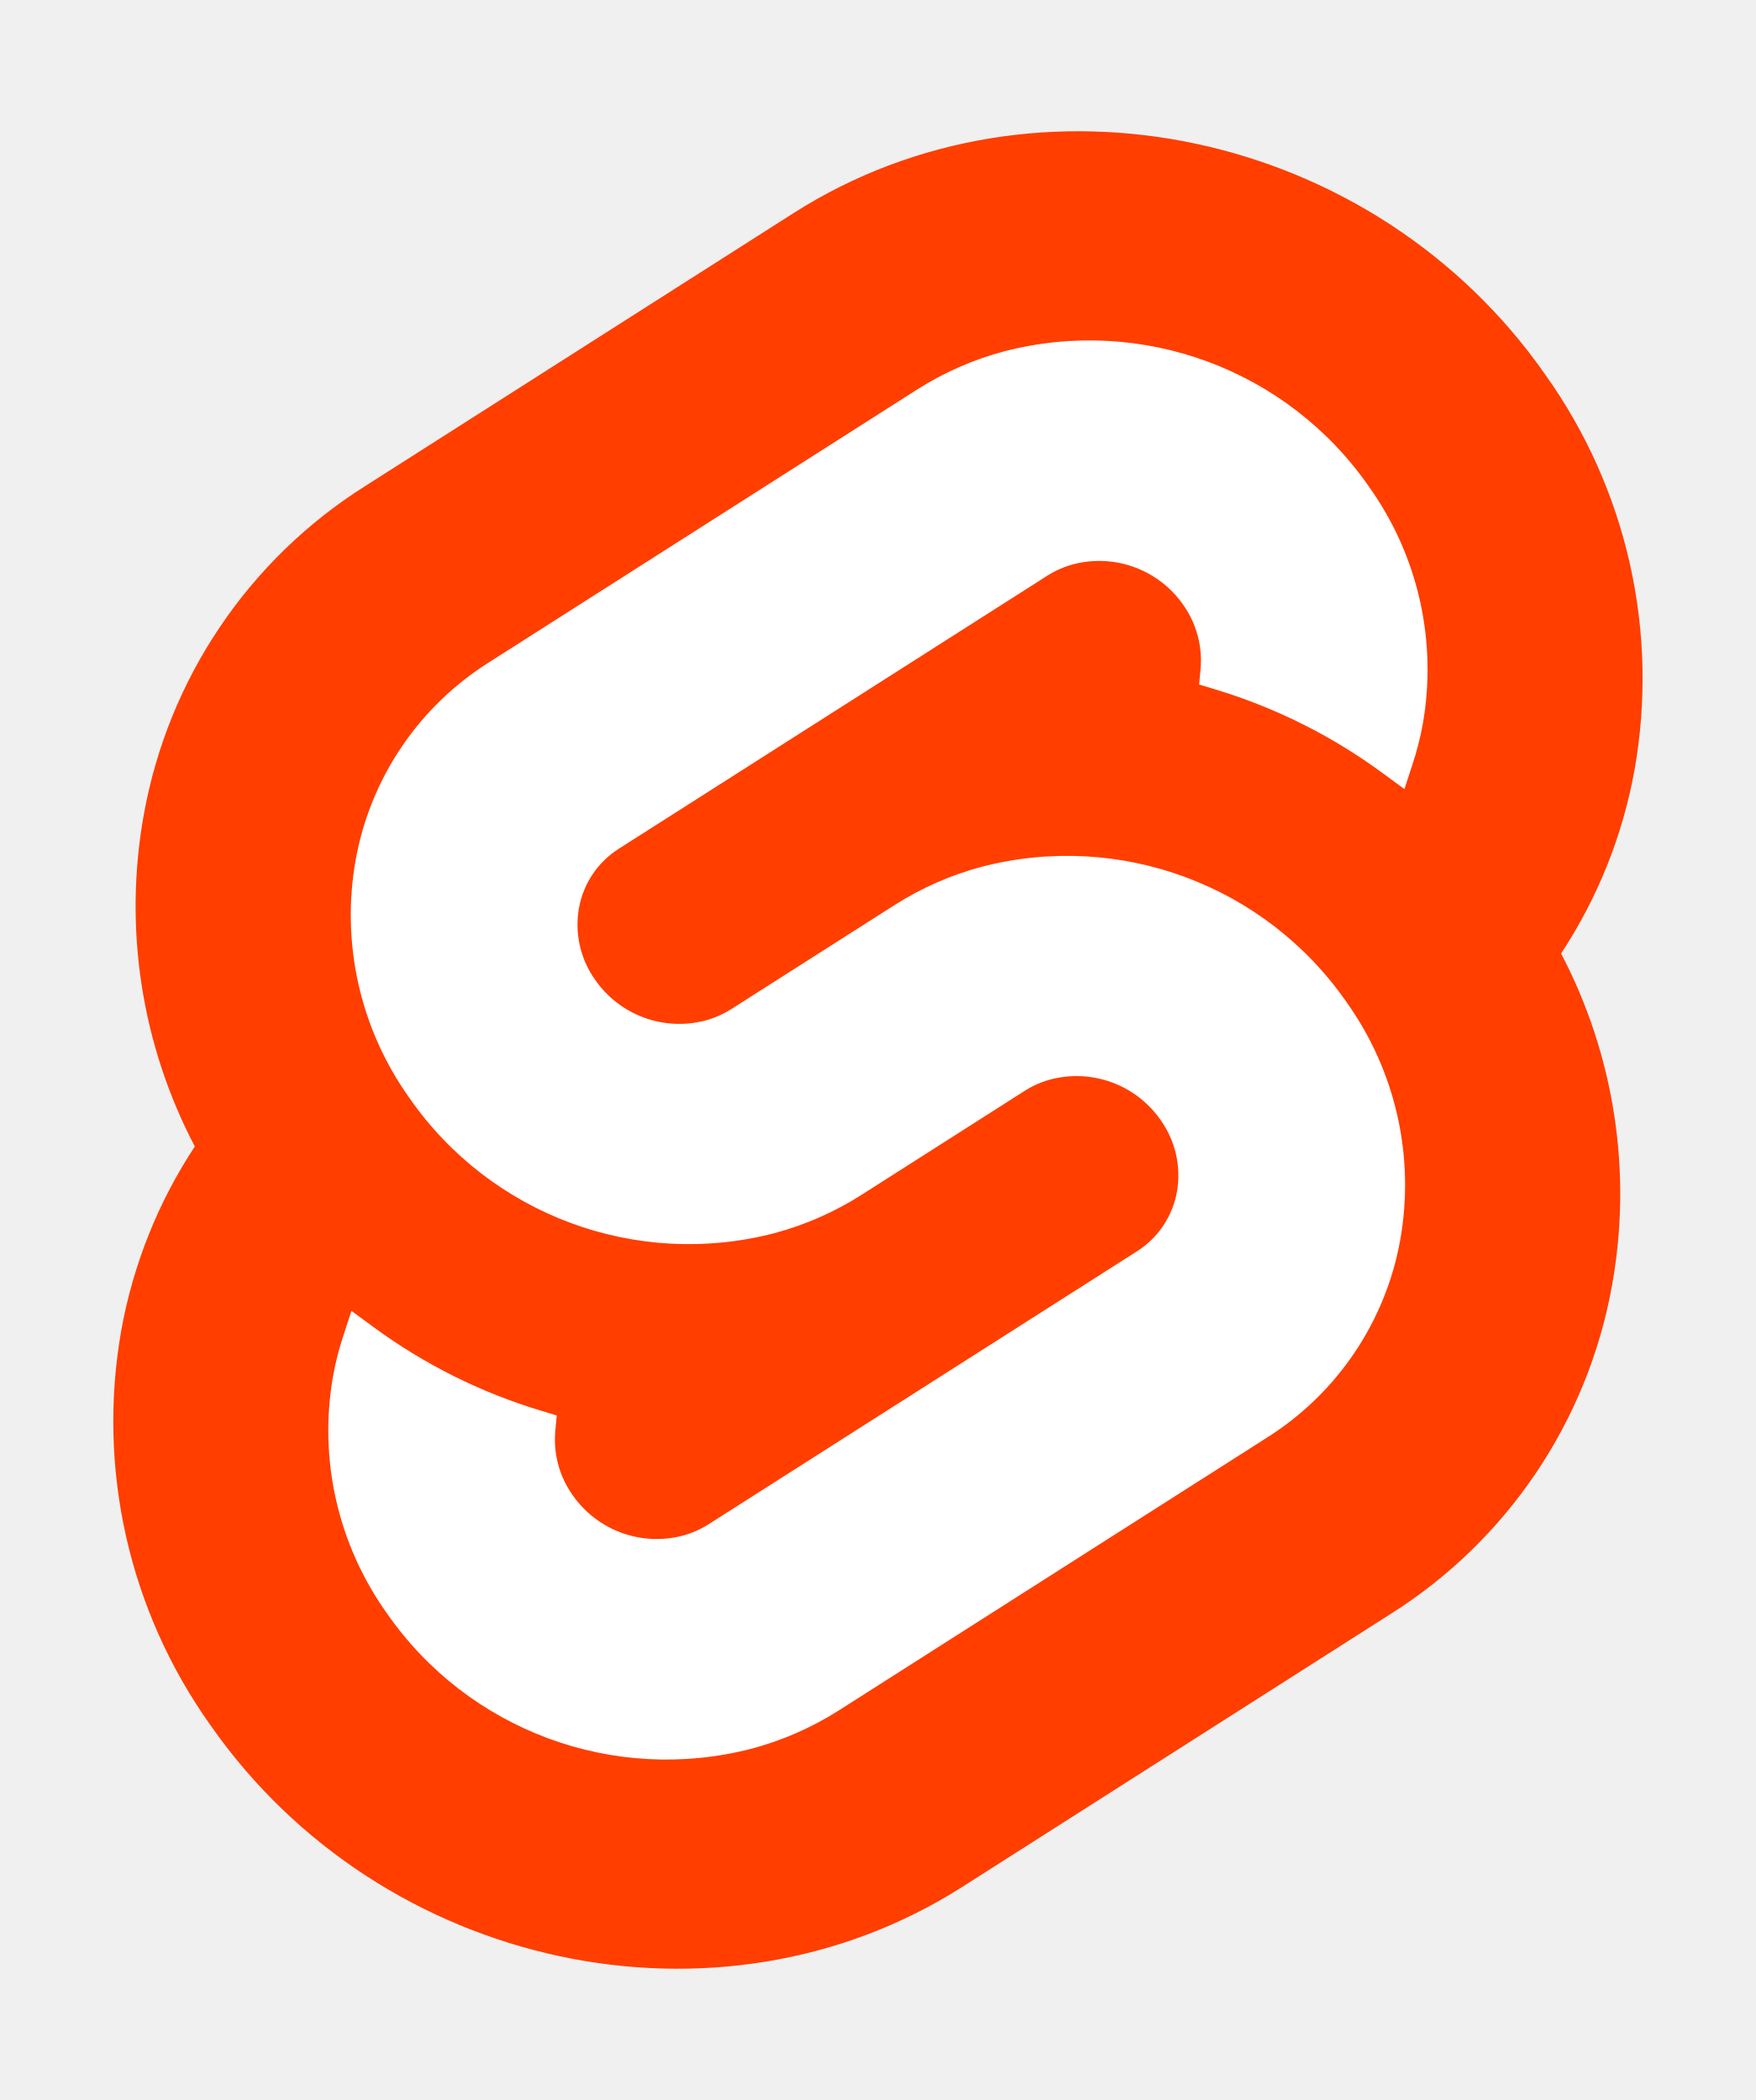
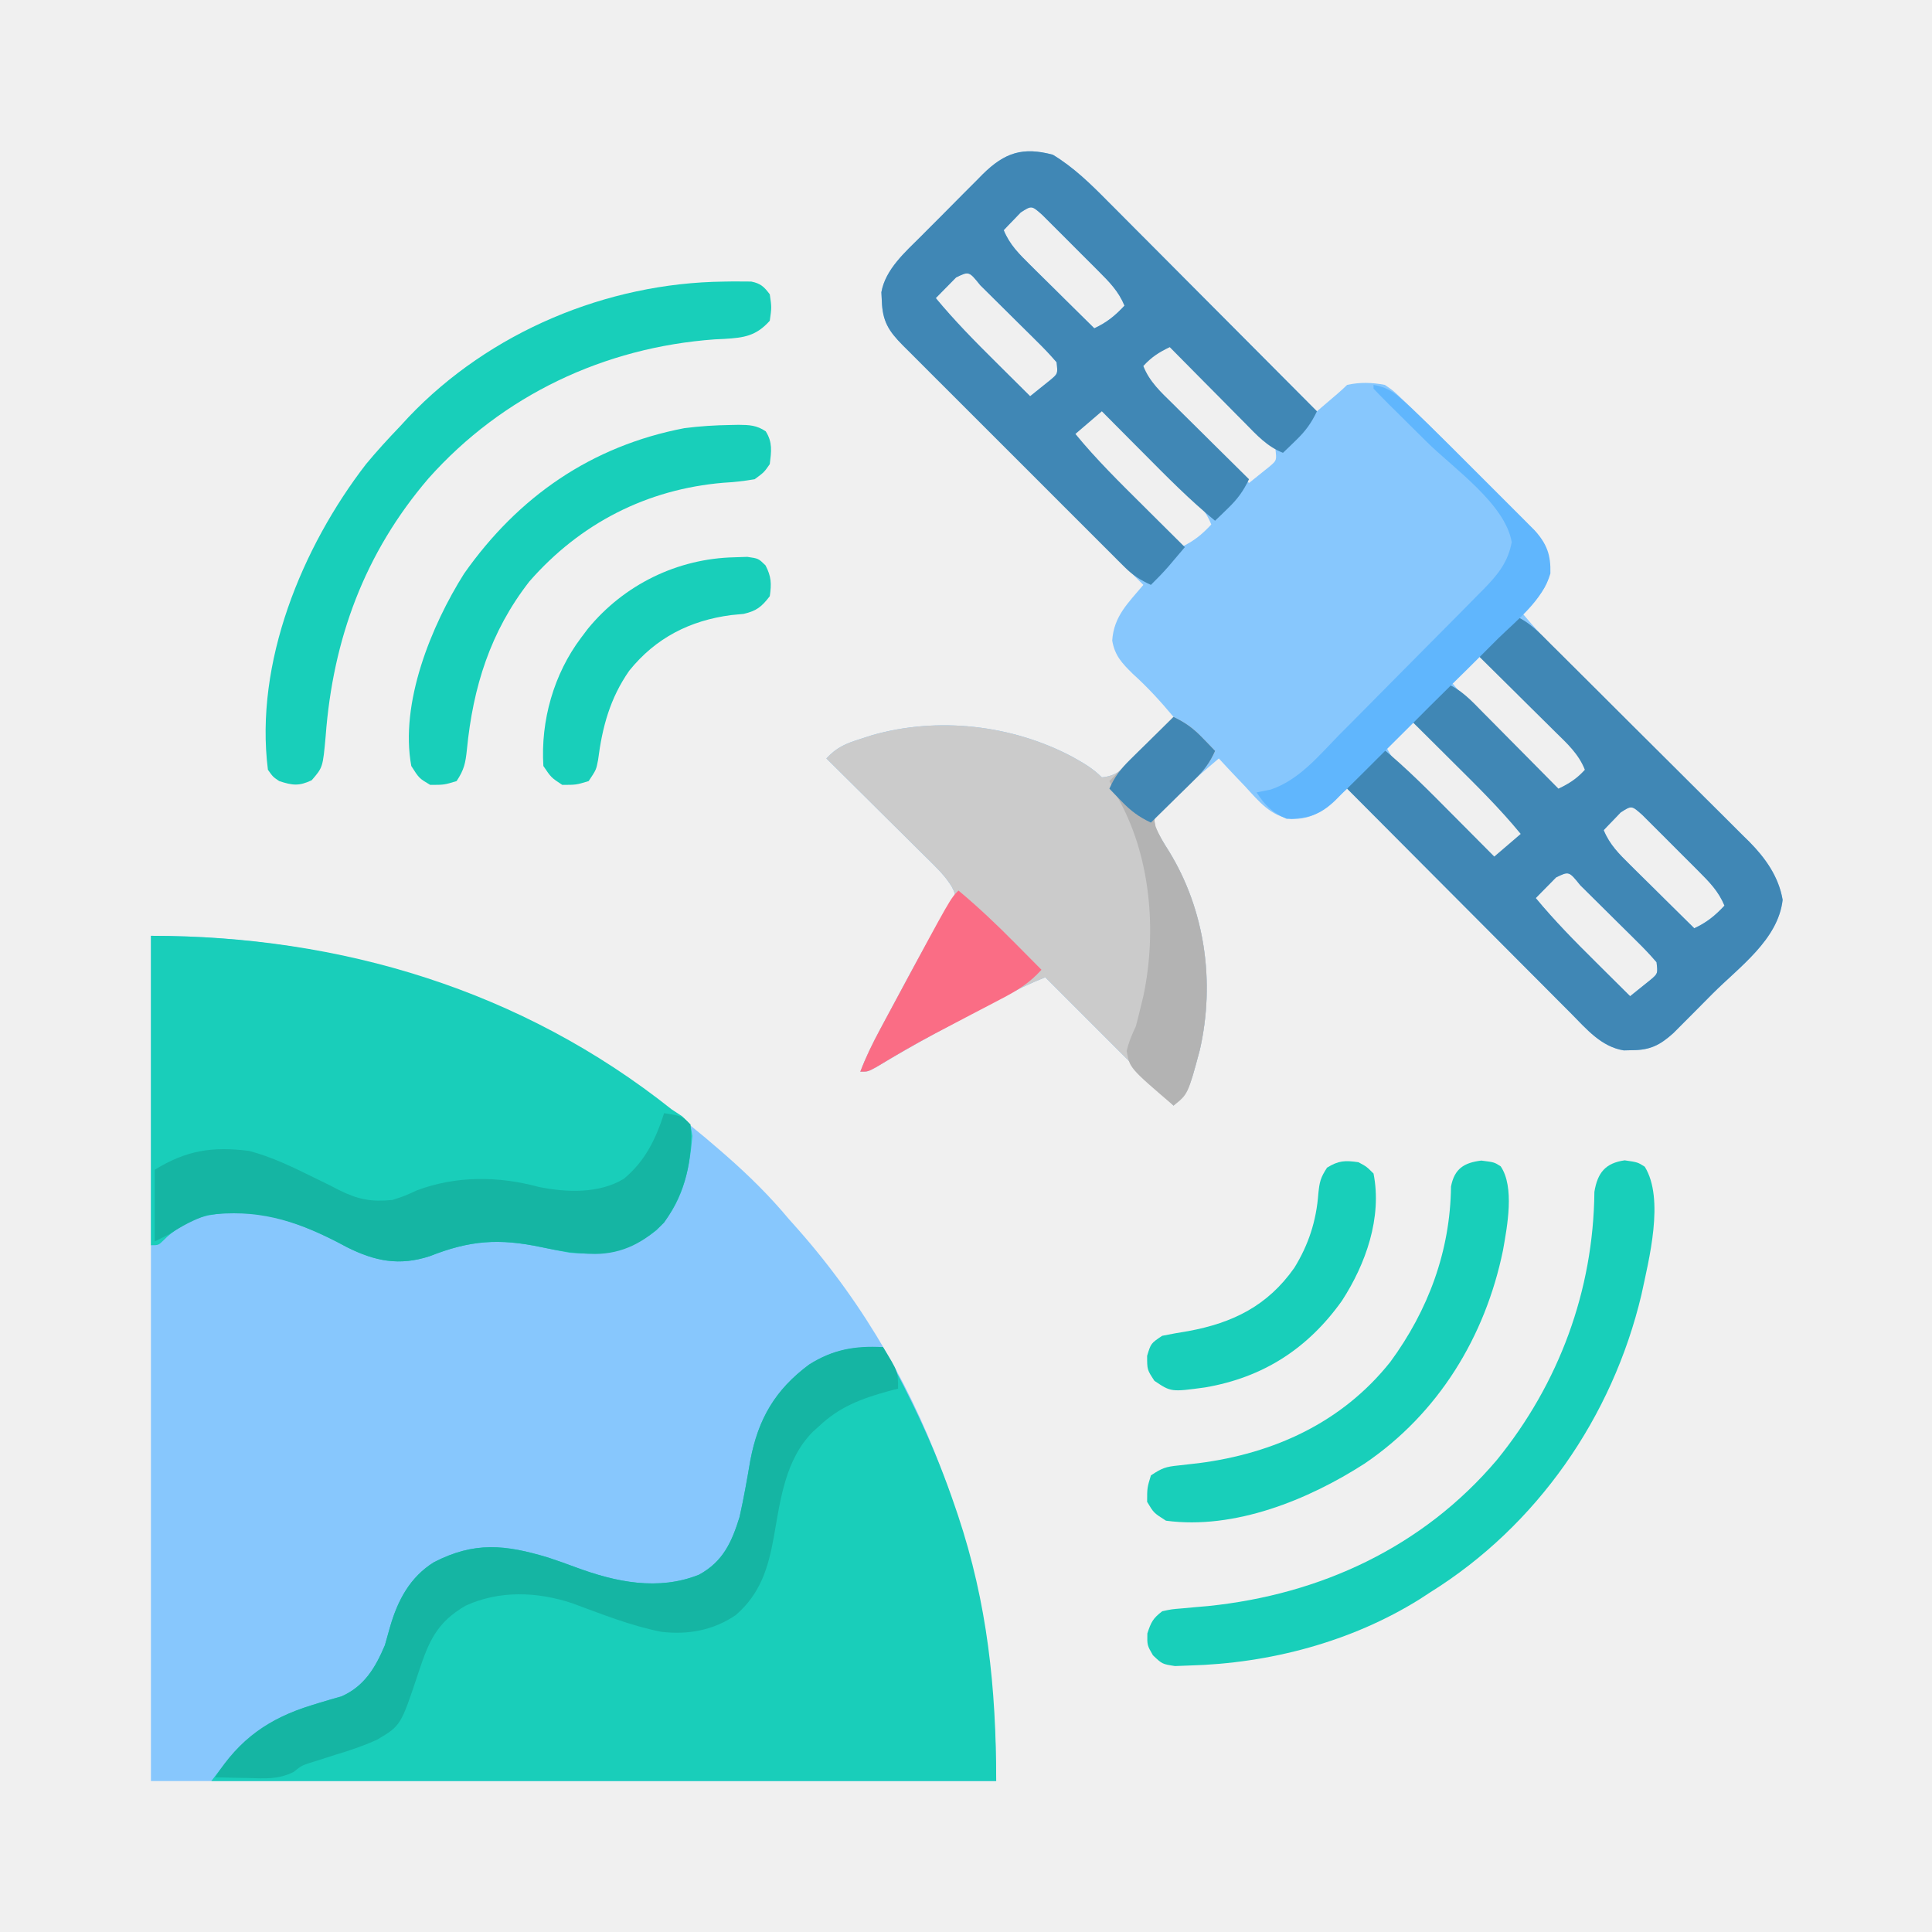
- <svg xmlns="http://www.w3.org/2000/svg" width="107" height="128" viewBox="0 0 107 128">
-   <path d="M94.157 22.819c-10.4-14.885-30.94-19.297-45.792-9.835L22.282 29.608A29.92 29.92 0 0 0 8.764 49.65a31.5 31.5 0 0 0 3.108 20.231 30 30 0 0 0-4.477 11.183 31.9 31.9 0 0 0 5.448 24.116c10.402 14.887 30.942 19.297 45.791 9.835l26.083-16.624A29.92 29.92 0 0 0 98.235 78.35a31.53 31.53 0 0 0-3.105-20.232 30 30 0 0 0 4.474-11.182 31.88 31.88 0 0 0-5.447-24.116" style="fill:#ff3e00" />
-   <path d="M45.817 106.582a20.72 20.72 0 0 1-22.237-8.243 19.17 19.17 0 0 1-3.277-14.503 18 18 0 0 1 .624-2.435l.49-1.498 1.337.981a33.6 33.6 0 0 0 10.203 5.098l.97.294-.09.968a5.85 5.85 0 0 0 1.052 3.878 6.24 6.24 0 0 0 6.695 2.485 5.8 5.8 0 0 0 1.603-.704L69.27 76.28a5.43 5.43 0 0 0 2.45-3.631 5.8 5.8 0 0 0-.987-4.371 6.24 6.24 0 0 0-6.698-2.487 5.7 5.7 0 0 0-1.6.704l-9.953 6.345a19 19 0 0 1-5.296 2.326 20.72 20.72 0 0 1-22.237-8.243 19.17 19.17 0 0 1-3.277-14.502 17.99 17.99 0 0 1 8.13-12.052l26.081-16.623a19 19 0 0 1 5.3-2.329 20.72 20.72 0 0 1 22.237 8.243 19.17 19.17 0 0 1 3.277 14.503 18 18 0 0 1-.624 2.435l-.49 1.498-1.337-.98a33.6 33.6 0 0 0-10.203-5.1l-.97-.294.09-.968a5.86 5.86 0 0 0-1.052-3.878 6.24 6.24 0 0 0-6.696-2.485 5.8 5.8 0 0 0-1.602.704L37.73 51.72a5.42 5.42 0 0 0-2.449 3.63 5.79 5.79 0 0 0 .986 4.372 6.24 6.24 0 0 0 6.698 2.486 5.8 5.8 0 0 0 1.602-.704l9.952-6.342a19 19 0 0 1 5.295-2.328 20.72 20.72 0 0 1 22.237 8.242 19.17 19.17 0 0 1 3.277 14.503 18 18 0 0 1-8.13 12.053l-26.081 16.622a19 19 0 0 1-5.3 2.328" style="fill:#fff" />
+ <svg xmlns="http://www.w3.org/2000/svg" version="1.1" width="512" height="512">
+   <path d="M0 0 C57.598 0 107.747 19.239 151 57 C151.505 57.44 152.01 57.88 152.53 58.334 C158.488 63.56 163.927 68.923 169 75 C169.808 75.909 170.616 76.818 171.449 77.754 C207.24 118.258 224 170.599 224 224 C150.08 224 76.16 224 0 224 C0 150.08 0 76.16 0 0 Z " fill="#87C7FD" transform="translate(40,248)" />
+   <path d="M0 0 C5.494 3.298 10.121 7.835 14.6 12.373 C15.205 12.978 15.811 13.584 16.436 14.208 C18.41 16.183 20.377 18.166 22.344 20.148 C23.722 21.53 25.101 22.912 26.48 24.293 C30.088 27.908 33.69 31.53 37.29 35.153 C40.974 38.857 44.663 42.555 48.352 46.254 C55.573 53.497 62.789 60.746 70 68 C71.146 67.021 72.292 66.042 73.438 65.062 C74.076 64.517 74.714 63.972 75.371 63.41 C76.27 62.632 77.159 61.841 78 61 C81.485 60.254 84.503 60.339 88 61 C90.168 62.472 90.168 62.472 92.348 64.547 C93.211 65.364 94.075 66.181 94.965 67.023 C95.979 68.013 96.99 69.006 98 70 C98.587 70.573 99.173 71.147 99.778 71.738 C103.842 75.718 107.873 79.73 111.889 83.759 C114.02 85.895 116.156 88.026 118.293 90.156 C119.654 91.518 121.015 92.88 122.375 94.242 C123.011 94.877 123.648 95.511 124.303 96.165 C124.892 96.756 125.48 97.347 126.086 97.957 C126.602 98.473 127.118 98.99 127.65 99.523 C131.219 103.427 131.587 106.328 131.535 111.414 C130.595 115.958 127.467 118.196 124 121 C127.822 125.575 131.779 129.91 136.034 134.084 C136.604 134.647 137.174 135.211 137.761 135.792 C138.986 137.003 140.212 138.213 141.439 139.422 C143.384 141.341 145.326 143.265 147.265 145.189 C152.777 150.658 158.29 156.124 163.82 161.573 C167.214 164.919 170.598 168.273 173.975 171.635 C175.258 172.907 176.544 174.176 177.834 175.442 C179.64 177.214 181.434 178.999 183.225 180.787 C183.753 181.299 184.281 181.811 184.825 182.338 C189.021 186.569 192.407 191.498 193.418 197.469 C192.222 208.006 182.015 215.172 174.865 222.32 C173.3 223.888 171.743 225.463 170.186 227.039 C169.183 228.045 168.18 229.05 167.176 230.055 C166.278 230.957 165.38 231.859 164.454 232.789 C160.916 235.977 158.316 237.288 153.562 237.312 C152.821 237.329 152.08 237.346 151.316 237.363 C145.374 236.431 141.411 231.686 137.374 227.601 C136.729 226.957 136.085 226.312 135.421 225.649 C133.301 223.527 131.187 221.398 129.074 219.27 C127.602 217.794 126.129 216.318 124.656 214.843 C120.787 210.966 116.924 207.083 113.062 203.199 C109.117 199.234 105.167 195.274 101.217 191.314 C93.472 183.549 85.734 175.776 78 168 C77.312 168.615 77.312 168.615 76.609 169.242 C75.996 169.781 75.382 170.32 74.75 170.875 C74.147 171.409 73.543 171.942 72.922 172.492 C69.553 175.135 67.597 175.984 63.25 176.098 C57.698 175.223 54.652 171.42 51 167.438 C50.321 166.727 49.641 166.016 48.941 165.283 C47.277 163.537 45.632 161.777 44 160 C39.736 163.609 35.53 167.253 31.5 171.125 C30.623 171.953 29.747 172.78 28.844 173.633 C26.783 175.765 26.783 175.765 27.043 178.016 C28.16 180.333 29.42 182.461 30.812 184.625 C40.373 200.238 43.023 219.272 38.984 237.172 C36.123 247.877 36.123 247.877 32 252 C20.78 240.78 9.56 229.56 -2 218 C-6.079 219.632 -9.765 221.389 -13.629 223.449 C-14.259 223.785 -14.89 224.121 -15.539 224.467 C-16.872 225.177 -18.204 225.889 -19.535 226.602 C-21.53 227.67 -23.528 228.733 -25.525 229.795 C-32.698 233.621 -39.763 237.556 -46.722 241.761 C-49 243 -49 243 -51 243 C-49.535 239.124 -47.762 235.53 -45.805 231.879 C-45.496 231.302 -45.187 230.724 -44.868 230.13 C-44.211 228.904 -43.553 227.678 -42.893 226.453 C-41.87 224.553 -40.852 222.65 -39.834 220.746 C-37.027 215.509 -34.217 210.281 -31.16 205.184 C-30.774 204.539 -30.388 203.894 -29.991 203.23 C-29.019 201.633 -28.024 200.05 -27.027 198.469 C-25.709 196.097 -25.709 196.097 -26.738 194.058 C-28.041 191.934 -29.398 190.361 -31.165 188.608 C-32.125 187.648 -32.125 187.648 -33.105 186.668 C-33.795 185.989 -34.485 185.309 -35.195 184.609 C-35.903 183.905 -36.61 183.2 -37.339 182.474 C-39.596 180.228 -41.861 177.989 -44.125 175.75 C-45.658 174.227 -47.191 172.704 -48.723 171.18 C-52.477 167.448 -56.236 163.722 -60 160 C-57.269 157.062 -54.972 156.093 -51.125 154.875 C-49.582 154.376 -49.582 154.376 -48.008 153.867 C-30.472 148.811 -10.662 151.096 5.312 159.625 C8.237 161.272 10.63 162.63 13 165 C16.544 164.694 18.251 163.105 20.672 160.621 C21.336 159.948 22 159.274 22.684 158.58 C23.366 157.873 24.047 157.166 24.75 156.438 C25.447 155.727 26.145 155.016 26.863 154.283 C28.582 152.529 30.294 150.768 32 149 C28.597 144.907 25.149 141.132 21.188 137.562 C18.345 134.748 16.421 132.752 15.75 128.75 C16.184 122.247 19.994 118.794 24 114 C23.15 113.155 22.301 112.31 21.425 111.439 C13.429 103.483 5.439 95.523 -2.546 87.557 C-6.652 83.462 -10.76 79.368 -14.872 75.279 C-18.838 71.335 -22.799 67.386 -26.757 63.433 C-28.27 61.924 -29.784 60.416 -31.301 58.911 C-33.42 56.806 -35.533 54.695 -37.644 52.583 C-38.277 51.958 -38.909 51.333 -39.56 50.689 C-43.471 46.759 -45.131 44.212 -45.312 38.688 C-45.35 37.949 -45.387 37.21 -45.426 36.449 C-44.37 30.374 -39.08 25.772 -34.879 21.578 C-34.297 20.992 -33.715 20.406 -33.116 19.802 C-31.892 18.573 -30.666 17.346 -29.437 16.122 C-27.563 14.25 -25.702 12.366 -23.842 10.48 C-22.647 9.283 -21.451 8.086 -20.254 6.891 C-19.702 6.329 -19.149 5.768 -18.58 5.189 C-12.695 -0.627 -7.899 -2.109 0 0 Z M-8.508 15.312 C-9.041 15.869 -9.575 16.426 -10.125 17 C-10.664 17.557 -11.203 18.114 -11.758 18.688 C-12.168 19.121 -12.578 19.554 -13 20 C-11.415 23.863 -8.94 26.289 -5.992 29.203 C-5.264 29.927 -5.264 29.927 -4.521 30.666 C-2.977 32.199 -1.426 33.724 0.125 35.25 C1.176 36.291 2.227 37.333 3.277 38.375 C5.846 40.922 8.421 43.463 11 46 C14.328 44.448 16.486 42.694 19 40 C17.416 36.164 14.974 33.716 12.062 30.797 C11.582 30.314 11.101 29.832 10.606 29.334 C9.593 28.32 8.577 27.308 7.56 26.299 C5.998 24.748 4.448 23.187 2.898 21.625 C1.912 20.64 0.925 19.656 -0.062 18.672 C-0.961 17.776 -1.859 16.879 -2.785 15.956 C-5.606 13.439 -5.606 13.439 -8.508 15.312 Z M-25.629 32.531 C-26.267 33.181 -26.905 33.831 -27.562 34.5 C-28.203 35.15 -28.844 35.799 -29.504 36.469 C-29.998 36.974 -30.491 37.479 -31 38 C-26.038 43.995 -20.652 49.464 -15.125 54.938 C-14.246 55.812 -13.367 56.687 -12.461 57.588 C-10.31 59.728 -8.156 61.865 -6 64 C-4.825 63.073 -3.66 62.133 -2.5 61.188 C-1.85 60.665 -1.201 60.143 -0.531 59.605 C1.345 58.008 1.345 58.008 1 55 C-0.685 53.041 -2.371 51.257 -4.215 49.457 C-4.745 48.929 -5.276 48.4 -5.822 47.856 C-6.944 46.74 -8.07 45.628 -9.199 44.52 C-10.934 42.816 -12.658 41.101 -14.381 39.385 C-15.471 38.304 -16.561 37.224 -17.652 36.145 C-18.172 35.629 -18.692 35.113 -19.228 34.582 C-22.212 30.862 -22.212 30.862 -25.629 32.531 Z M27.492 51.312 C26.959 51.869 26.425 52.426 25.875 53 C25.336 53.557 24.797 54.114 24.242 54.688 C23.832 55.121 23.422 55.554 23 56 C24.652 60.291 27.891 63.143 31.102 66.297 C31.698 66.891 32.294 67.484 32.909 68.096 C34.81 69.985 36.717 71.868 38.625 73.75 C39.917 75.032 41.209 76.315 42.5 77.598 C45.661 80.737 48.829 83.87 52 87 C53.175 86.073 54.34 85.133 55.5 84.188 C56.475 83.404 56.475 83.404 57.469 82.605 C59.345 81.008 59.345 81.008 59 78 C57.04 75.752 55.065 73.67 52.945 71.582 C52.329 70.965 51.712 70.348 51.076 69.712 C49.77 68.408 48.46 67.108 47.147 65.811 C45.131 63.819 43.129 61.814 41.129 59.807 C39.86 58.543 38.591 57.281 37.32 56.02 C36.718 55.416 36.116 54.813 35.496 54.192 C31.894 49.912 31.894 49.912 27.492 51.312 Z M10.371 68.531 C9.733 69.181 9.095 69.831 8.438 70.5 C7.797 71.15 7.156 71.799 6.496 72.469 C6.002 72.974 5.509 73.479 5 74 C10.527 80.741 16.694 86.807 22.875 92.938 C23.956 94.013 25.037 95.09 26.117 96.166 C28.742 98.78 31.37 101.391 34 104 C37.328 102.448 39.486 100.694 42 98 C40.346 93.721 37.13 90.86 33.934 87.703 C33.34 87.109 32.745 86.516 32.133 85.904 C30.881 84.655 29.626 83.407 28.368 82.163 C26.436 80.248 24.511 78.326 22.588 76.402 C21.37 75.19 20.152 73.977 18.934 72.766 C18.354 72.188 17.775 71.61 17.179 71.014 C14.034 66.97 14.034 66.97 10.371 68.531 Z M110.371 133.531 C109.733 134.181 109.095 134.831 108.438 135.5 C107.797 136.15 107.156 136.799 106.496 137.469 C106.002 137.974 105.509 138.479 105 139 C110.527 145.741 116.694 151.807 122.875 157.938 C123.956 159.013 125.037 160.09 126.117 161.166 C128.742 163.78 131.37 166.391 134 169 C137.328 167.448 139.486 165.694 142 163 C140.346 158.721 137.13 155.86 133.934 152.703 C133.34 152.109 132.745 151.516 132.133 150.904 C130.881 149.655 129.626 148.407 128.368 147.163 C126.436 145.248 124.511 143.326 122.588 141.402 C121.37 140.19 120.152 138.977 118.934 137.766 C118.354 137.188 117.775 136.61 117.179 136.014 C114.034 131.97 114.034 131.97 110.371 133.531 Z M92.492 151.312 C91.959 151.869 91.425 152.426 90.875 153 C90.336 153.557 89.797 154.114 89.242 154.688 C88.832 155.121 88.422 155.554 88 156 C89.652 160.291 92.891 163.143 96.102 166.297 C96.698 166.891 97.294 167.484 97.909 168.096 C99.81 169.985 101.717 171.868 103.625 173.75 C104.917 175.032 106.209 176.315 107.5 177.598 C110.661 180.737 113.829 183.87 117 187 C118.175 186.073 119.34 185.133 120.5 184.188 C121.475 183.404 121.475 183.404 122.469 182.605 C124.345 181.008 124.345 181.008 124 178 C122.04 175.752 120.065 173.67 117.945 171.582 C117.329 170.965 116.712 170.348 116.076 169.712 C114.77 168.408 113.46 167.108 112.147 165.811 C110.131 163.819 108.129 161.814 106.129 159.807 C104.86 158.543 103.591 157.281 102.32 156.02 C101.718 155.416 101.116 154.813 100.496 154.192 C96.894 149.912 96.894 149.912 92.492 151.312 Z M150.492 174.312 C149.959 174.869 149.425 175.426 148.875 176 C148.336 176.557 147.797 177.114 147.242 177.688 C146.832 178.121 146.422 178.554 146 179 C147.585 182.863 150.06 185.289 153.008 188.203 C153.736 188.927 153.736 188.927 154.479 189.666 C156.023 191.199 157.574 192.724 159.125 194.25 C160.176 195.291 161.227 196.333 162.277 197.375 C164.846 199.922 167.421 202.463 170 205 C173.328 203.448 175.486 201.694 178 199 C176.416 195.164 173.974 192.716 171.062 189.797 C170.582 189.314 170.101 188.832 169.606 188.334 C168.593 187.32 167.577 186.308 166.56 185.299 C164.998 183.748 163.448 182.187 161.898 180.625 C160.912 179.64 159.925 178.656 158.938 177.672 C158.039 176.776 157.141 175.879 156.215 174.956 C153.394 172.439 153.394 172.439 150.492 174.312 Z M133.371 191.531 C132.733 192.181 132.095 192.831 131.438 193.5 C130.797 194.15 130.156 194.799 129.496 195.469 C129.002 195.974 128.509 196.479 128 197 C132.962 202.995 138.348 208.464 143.875 213.938 C144.754 214.812 145.633 215.687 146.539 216.588 C148.69 218.728 150.844 220.865 153 223 C154.175 222.073 155.34 221.133 156.5 220.188 C157.15 219.665 157.799 219.143 158.469 218.605 C160.345 217.008 160.345 217.008 160 214 C158.315 212.041 156.629 210.257 154.785 208.457 C154.255 207.929 153.724 207.4 153.178 206.856 C152.056 205.74 150.93 204.628 149.801 203.52 C148.066 201.816 146.342 200.101 144.619 198.385 C143.529 197.304 142.439 196.224 141.348 195.145 C140.828 194.629 140.308 194.113 139.772 193.582 C136.788 189.862 136.788 189.862 133.371 191.531 Z " fill="#87C7FD" transform="translate(279,41)" />
+   <path d="M0 0 C7.542 13.621 13.988 27.251 19 42 C19.282 42.829 19.564 43.657 19.855 44.511 C27.659 67.88 30 90.24 30 115 C-38.64 115 -107.28 115 -178 115 C-170.03 104.373 -163.883 98.716 -151.27 94.859 C-150.277 94.552 -150.277 94.552 -149.264 94.239 C-147.333 93.65 -145.393 93.094 -143.453 92.539 C-137.442 89.86 -134.533 84.987 -132 79 C-131.53 77.378 -131.073 75.753 -130.625 74.125 C-128.59 67.087 -125.357 60.956 -119 57 C-108.226 51.459 -100.067 52.349 -88.699 55.777 C-86.226 56.595 -83.77 57.462 -81.332 58.379 C-70.811 62.27 -59.574 64.642 -48.75 60.312 C-42.396 56.846 -40.085 51.709 -38 45 C-36.889 40.039 -36.012 35.031 -35.158 30.02 C-33.075 19.051 -28.58 11.307 -19.582 4.629 C-13.055 0.511 -7.561 -0.127 0 0 Z " fill="#19CEBA" transform="translate(234,357)" />
+   <path d="M0 0 C50.392 0 98.237 14.377 138 46 C139.392 46.915 139.392 46.915 140.812 47.848 C143 50 143 50 143.48 53.031 C142.688 62.41 140.865 71.116 134 78.008 C126.677 83.75 120.146 84.715 111 84 C108.471 83.542 105.95 83.04 103.438 82.5 C92.198 80.127 84.528 80.704 73.871 84.906 C65.854 87.52 59.406 86.25 51.998 82.543 C50.669 81.841 50.669 81.841 49.312 81.125 C37.477 75.059 25.045 70.834 11.777 75.016 C8.565 76.586 5.877 78.104 3.367 80.668 C2 82 2 82 0 82 C0 54.94 0 27.88 0 0 Z " fill="#19CEBA" transform="translate(40,248)" />
+   <path d="M0 0 C3.181 1.509 5.299 3.079 7.75 5.625 C8.364 6.257 8.977 6.888 9.609 7.539 C10.298 8.262 10.298 8.262 11 9 C9.646 12.058 8.153 14.044 5.707 16.312 C5.077 16.913 4.448 17.514 3.799 18.133 C2.468 19.383 1.132 20.628 -0.209 21.867 C-0.835 22.468 -1.461 23.069 -2.105 23.688 C-2.684 24.228 -3.264 24.768 -3.86 25.324 C-5.234 26.951 -5.234 26.951 -4.76 29.068 C-3.82 31.457 -2.576 33.466 -1.188 35.625 C8.373 51.238 11.023 70.272 6.984 88.172 C4.123 98.877 4.123 98.877 0 103 C-11.22 91.78 -22.44 80.56 -34 69 C-38.079 70.632 -41.765 72.389 -45.629 74.449 C-46.259 74.785 -46.89 75.121 -47.539 75.467 C-48.872 76.177 -50.204 76.889 -51.535 77.602 C-53.53 78.67 -55.528 79.733 -57.525 80.795 C-64.698 84.621 -71.763 88.556 -78.722 92.761 C-81 94 -81 94 -83 94 C-81.535 90.124 -79.762 86.53 -77.805 82.879 C-77.496 82.302 -77.187 81.724 -76.868 81.13 C-76.211 79.904 -75.553 78.678 -74.893 77.453 C-73.87 75.553 -72.852 73.65 -71.834 71.746 C-69.027 66.509 -66.217 61.281 -63.16 56.184 C-62.774 55.539 -62.388 54.894 -61.991 54.23 C-61.019 52.633 -60.024 51.05 -59.027 49.469 C-57.709 47.097 -57.709 47.097 -58.738 45.058 C-60.041 42.934 -61.398 41.361 -63.165 39.608 C-63.805 38.968 -64.446 38.328 -65.105 37.668 C-65.795 36.989 -66.485 36.309 -67.195 35.609 C-67.903 34.905 -68.61 34.2 -69.339 33.474 C-71.596 31.228 -73.861 28.989 -76.125 26.75 C-77.658 25.227 -79.191 23.704 -80.723 22.18 C-84.477 18.448 -88.236 14.722 -92 11 C-89.269 8.062 -86.972 7.093 -83.125 5.875 C-82.096 5.542 -81.068 5.21 -80.008 4.867 C-62.472 -0.189 -42.662 2.096 -26.688 10.625 C-23.763 12.272 -21.37 13.63 -19 16 C-15.456 15.694 -13.749 14.105 -11.328 11.621 C-10.332 10.611 -10.332 10.611 -9.316 9.58 C-8.634 8.873 -7.953 8.166 -7.25 7.438 C-6.553 6.727 -5.855 6.016 -5.137 5.283 C-3.418 3.529 -1.706 1.768 0 0 Z " fill="#CBCBCB" transform="translate(311,190)" />
+   <path d="M0 0 C4.207 1.648 7.044 4.748 10.174 7.883 C10.782 8.485 11.391 9.087 12.018 9.707 C14.028 11.698 16.03 13.696 18.031 15.695 C19.428 17.086 20.825 18.476 22.223 19.867 C25.152 22.784 28.076 25.704 30.999 28.628 C34.734 32.364 38.483 36.086 42.236 39.804 C45.127 42.673 48.009 45.551 50.889 48.431 C52.267 49.807 53.648 51.179 55.032 52.548 C56.973 54.469 58.901 56.403 60.826 58.34 C61.395 58.898 61.963 59.455 62.549 60.029 C66.842 64.39 70.377 69.322 71.418 75.469 C70.222 86.006 60.015 93.172 52.865 100.32 C51.3 101.888 49.743 103.463 48.186 105.039 C47.183 106.045 46.18 107.05 45.176 108.055 C44.278 108.957 43.38 109.859 42.454 110.789 C38.916 113.977 36.316 115.288 31.562 115.312 C30.821 115.329 30.08 115.346 29.316 115.363 C23.374 114.431 19.411 109.686 15.374 105.601 C14.729 104.957 14.085 104.312 13.421 103.649 C11.301 101.527 9.187 99.398 7.074 97.27 C5.602 95.794 4.129 94.318 2.656 92.843 C-1.213 88.966 -5.076 85.083 -8.938 81.199 C-12.883 77.234 -16.833 73.274 -20.783 69.314 C-28.528 61.549 -36.266 53.776 -44 46 C-42.491 42.819 -40.921 40.701 -38.375 38.25 C-37.428 37.33 -37.428 37.33 -36.461 36.391 C-35.738 35.702 -35.738 35.702 -35 35 C-28.259 40.527 -22.193 46.694 -16.062 52.875 C-14.987 53.956 -13.91 55.037 -12.834 56.117 C-10.22 58.742 -7.609 61.37 -5 64 C-2.69 62.02 -0.38 60.04 2 58 C-3.527 51.259 -9.694 45.193 -15.875 39.062 C-16.956 37.987 -18.037 36.91 -19.117 35.834 C-21.742 33.22 -24.37 30.609 -27 28 C-26.064 26.894 -25.126 25.791 -24.188 24.688 C-23.665 24.073 -23.143 23.458 -22.605 22.824 C-21.128 21.146 -19.6 19.561 -18 18 C-13.804 19.638 -11.013 22.733 -7.922 25.883 C-7.35 26.457 -6.779 27.031 -6.19 27.623 C-4.372 29.452 -2.561 31.289 -0.75 33.125 C0.484 34.369 1.718 35.612 2.953 36.855 C5.974 39.898 8.989 42.948 12 46 C14.861 44.641 16.859 43.355 19 41 C17.362 36.804 14.267 34.013 11.117 30.922 C10.543 30.35 9.969 29.779 9.377 29.19 C7.548 27.372 5.711 25.561 3.875 23.75 C2.631 22.516 1.388 21.282 0.145 20.047 C-2.898 17.026 -5.948 14.011 -9 11 C-7.491 7.819 -5.921 5.701 -3.375 3.25 C-2.743 2.636 -2.112 2.023 -1.461 1.391 C-0.738 0.702 -0.738 0.702 0 0 Z M28.492 52.312 C27.959 52.869 27.425 53.426 26.875 54 C26.336 54.557 25.797 55.114 25.242 55.688 C24.832 56.121 24.422 56.554 24 57 C25.585 60.863 28.06 63.289 31.008 66.203 C31.736 66.927 31.736 66.927 32.479 67.666 C34.023 69.199 35.574 70.724 37.125 72.25 C38.176 73.291 39.227 74.333 40.277 75.375 C42.846 77.922 45.421 80.463 48 83 C51.328 81.448 53.486 79.694 56 77 C54.416 73.164 51.974 70.716 49.062 67.797 C48.582 67.314 48.101 66.832 47.606 66.334 C46.593 65.32 45.577 64.308 44.56 63.299 C42.998 61.748 41.448 60.187 39.898 58.625 C38.912 57.64 37.925 56.656 36.938 55.672 C36.039 54.776 35.141 53.879 34.215 52.956 C31.394 50.439 31.394 50.439 28.492 52.312 Z M11.371 69.531 C10.733 70.181 10.095 70.831 9.438 71.5 C8.797 72.15 8.156 72.799 7.496 73.469 C7.002 73.974 6.509 74.479 6 75 C10.962 80.995 16.348 86.464 21.875 91.938 C22.754 92.812 23.633 93.687 24.539 94.588 C26.69 96.728 28.844 98.865 31 101 C32.175 100.073 33.34 99.133 34.5 98.188 C35.15 97.665 35.799 97.143 36.469 96.605 C38.345 95.008 38.345 95.008 38 92 C36.315 90.041 34.629 88.257 32.785 86.457 C32.255 85.929 31.724 85.4 31.178 84.856 C30.056 83.74 28.93 82.628 27.801 81.52 C26.066 79.816 24.342 78.101 22.619 76.385 C21.529 75.304 20.439 74.224 19.348 73.145 C18.828 72.629 18.308 72.113 17.772 71.582 C14.788 67.862 14.788 67.862 11.371 69.531 Z " fill="#4087B5" transform="translate(401,163)" />
+   <path d="M0 0 C5.494 3.298 10.121 7.835 14.6 12.373 C15.205 12.978 15.811 13.584 16.436 14.208 C18.41 16.183 20.377 18.166 22.344 20.148 C23.722 21.53 25.101 22.912 26.48 24.293 C30.088 27.908 33.69 31.53 37.29 35.153 C40.974 38.857 44.663 42.555 48.352 46.254 C55.573 53.497 62.789 60.746 70 68 C68.491 71.181 66.921 73.299 64.375 75.75 C63.743 76.364 63.112 76.977 62.461 77.609 C61.979 78.068 61.497 78.527 61 79 C56.804 77.362 54.013 74.267 50.922 71.117 C50.35 70.543 49.779 69.969 49.19 69.377 C47.372 67.548 45.561 65.711 43.75 63.875 C42.516 62.631 41.282 61.388 40.047 60.145 C37.026 57.102 34.011 54.052 31 51 C28.139 52.359 26.141 53.645 24 56 C25.638 60.196 28.733 62.987 31.883 66.078 C32.744 66.935 32.744 66.935 33.623 67.81 C35.452 69.628 37.289 71.439 39.125 73.25 C40.369 74.484 41.612 75.718 42.855 76.953 C45.898 79.974 48.948 82.989 52 86 C50.491 89.181 48.921 91.299 46.375 93.75 C45.743 94.364 45.112 94.977 44.461 95.609 C43.979 96.068 43.497 96.527 43 97 C36.259 91.473 30.193 85.306 24.062 79.125 C22.987 78.044 21.91 76.963 20.834 75.883 C18.22 73.258 15.609 70.63 13 68 C10.69 69.98 8.38 71.96 6 74 C11.527 80.741 17.694 86.807 23.875 92.938 C24.956 94.013 26.037 95.09 27.117 96.166 C29.742 98.78 32.37 101.391 35 104 C34.064 105.106 33.126 106.209 32.188 107.312 C31.665 107.927 31.143 108.542 30.605 109.176 C29.128 110.854 27.6 112.439 26 114 C23.226 112.731 21.176 111.427 19.02 109.274 C18.461 108.72 17.901 108.167 17.325 107.596 C16.724 106.991 16.123 106.386 15.503 105.762 C14.86 105.123 14.218 104.484 13.556 103.825 C11.434 101.713 9.32 99.593 7.207 97.473 C5.736 96.003 4.264 94.533 2.792 93.064 C-0.29 89.984 -3.369 86.901 -6.445 83.816 C-10.393 79.856 -14.35 75.906 -18.309 71.959 C-21.349 68.926 -24.383 65.889 -27.417 62.851 C-28.874 61.392 -30.333 59.935 -31.794 58.479 C-33.831 56.447 -35.862 54.408 -37.891 52.367 C-38.499 51.764 -39.106 51.161 -39.732 50.539 C-43.563 46.669 -45.135 44.11 -45.312 38.688 C-45.35 37.949 -45.387 37.21 -45.426 36.449 C-44.37 30.374 -39.08 25.772 -34.879 21.578 C-34.297 20.992 -33.715 20.406 -33.116 19.802 C-31.892 18.573 -30.666 17.346 -29.437 16.122 C-27.563 14.25 -25.702 12.366 -23.842 10.48 C-22.647 9.283 -21.451 8.086 -20.254 6.891 C-19.702 6.329 -19.149 5.768 -18.58 5.189 C-12.695 -0.627 -7.899 -2.109 0 0 Z M-8.508 15.312 C-9.041 15.869 -9.575 16.426 -10.125 17 C-10.664 17.557 -11.203 18.114 -11.758 18.688 C-12.168 19.121 -12.578 19.554 -13 20 C-11.415 23.863 -8.94 26.289 -5.992 29.203 C-5.264 29.927 -5.264 29.927 -4.521 30.666 C-2.977 32.199 -1.426 33.724 0.125 35.25 C1.176 36.291 2.227 37.333 3.277 38.375 C5.846 40.922 8.421 43.463 11 46 C14.328 44.448 16.486 42.694 19 40 C17.416 36.164 14.974 33.716 12.062 30.797 C11.582 30.314 11.101 29.832 10.606 29.334 C9.593 28.32 8.577 27.308 7.56 26.299 C5.998 24.748 4.448 23.187 2.898 21.625 C1.912 20.64 0.925 19.656 -0.062 18.672 C-0.961 17.776 -1.859 16.879 -2.785 15.956 C-5.606 13.439 -5.606 13.439 -8.508 15.312 Z M-25.629 32.531 C-26.267 33.181 -26.905 33.831 -27.562 34.5 C-28.203 35.15 -28.844 35.799 -29.504 36.469 C-29.998 36.974 -30.491 37.479 -31 38 C-26.038 43.995 -20.652 49.464 -15.125 54.938 C-14.246 55.812 -13.367 56.687 -12.461 57.588 C-10.31 59.728 -8.156 61.865 -6 64 C-4.825 63.073 -3.66 62.133 -2.5 61.188 C-1.85 60.665 -1.201 60.143 -0.531 59.605 C1.345 58.008 1.345 58.008 1 55 C-0.685 53.041 -2.371 51.257 -4.215 49.457 C-4.745 48.929 -5.276 48.4 -5.822 47.856 C-6.944 46.74 -8.07 45.628 -9.199 44.52 C-10.934 42.816 -12.658 41.101 -14.381 39.385 C-15.471 38.304 -16.561 37.224 -17.652 36.145 C-18.172 35.629 -18.692 35.113 -19.228 34.582 C-22.212 30.862 -22.212 30.862 -25.629 32.531 Z " fill="#4087B5" transform="translate(279,41)" />
+   <path d="M0 0 C1.3 -0.021 1.3 -0.021 2.626 -0.042 C3.437 -0.036 4.247 -0.03 5.082 -0.023 C6.163 -0.018 6.163 -0.018 7.265 -0.013 C9.775 0.494 10.658 1.347 12.188 3.375 C12.688 6.812 12.688 6.812 12.188 10.375 C8.583 14.418 5.374 14.868 0.246 15.183 C-1.082 15.247 -1.082 15.247 -2.438 15.312 C-31.704 17.444 -58.607 30.124 -78.225 52.117 C-95.197 71.907 -103.587 94.746 -105.511 120.49 C-106.255 128.73 -106.255 128.73 -109.215 132.152 C-112.592 133.742 -114.292 133.523 -117.812 132.375 C-119.469 131.258 -119.469 131.258 -120.812 129.375 C-124.386 101.031 -111.824 70.425 -94.812 48.375 C-91.939 44.91 -88.928 41.623 -85.812 38.375 C-85.055 37.554 -84.297 36.733 -83.516 35.887 C-62.048 13.331 -30.995 0.351 0 0 Z " fill="#18CFBA" transform="translate(191.8125,74.625)" />
+   <path d="M0 0 C3.438 0.5 3.438 0.5 5.312 1.688 C10.617 10.234 6.391 26.388 4.434 35.609 C-3.237 68.004 -23.224 96.846 -51.562 114.5 C-52.502 115.112 -53.442 115.725 -54.41 116.355 C-72.479 127.614 -94.11 133.312 -115.312 133.875 C-116.586 133.924 -117.86 133.973 -119.172 134.023 C-122.562 133.5 -122.562 133.5 -125.02 131.172 C-126.562 128.5 -126.562 128.5 -126.5 125.375 C-125.521 122.371 -125.014 121.387 -122.562 119.5 C-120.105 118.963 -120.105 118.963 -117.18 118.727 C-115.565 118.577 -115.565 118.577 -113.918 118.425 C-112.769 118.326 -111.621 118.227 -110.438 118.125 C-80.672 115.081 -53.486 102.536 -33.875 79.406 C-17.419 59.158 -8.286 34.516 -8.031 8.348 C-7.194 3.264 -5.091 0.714 0 0 Z " fill="#18CFBA" transform="translate(430.5625,307.5)" />
+   <path d="M0 0 C4 6.5 4 6.5 4 11 C3.154 11.219 2.309 11.438 1.438 11.664 C-5.829 13.695 -11.487 15.79 -17 21 C-17.553 21.501 -18.106 22.003 -18.676 22.52 C-25.94 29.928 -27.191 40.525 -28.933 50.337 C-30.417 58.572 -32.508 65.364 -39 71 C-44.915 75.051 -51.672 76.29 -58.754 75.439 C-66.858 73.855 -74.706 70.692 -82.436 67.848 C-91.65 64.801 -101.656 64.433 -110.562 68.5 C-118.318 72.968 -120.399 78.086 -123.115 86.277 C-127.782 100.303 -127.782 100.303 -134 104 C-137.588 105.65 -141.22 106.869 -145 108 C-146.627 108.515 -148.252 109.035 -149.875 109.562 C-150.553 109.77 -151.231 109.978 -151.93 110.191 C-154.117 110.945 -154.117 110.945 -156.176 112.578 C-160.23 114.619 -163.846 114.325 -168.312 114.188 C-169.566 114.167 -169.566 114.167 -170.846 114.146 C-172.897 114.111 -174.949 114.058 -177 114 C-170.511 103.763 -162.705 98.35 -151.273 94.863 C-150.611 94.658 -149.949 94.453 -149.266 94.241 C-147.335 93.651 -145.394 93.094 -143.453 92.539 C-137.442 89.86 -134.533 84.987 -132 79 C-131.53 77.378 -131.073 75.753 -130.625 74.125 C-128.59 67.087 -125.357 60.956 -119 57 C-108.226 51.459 -100.067 52.349 -88.699 55.777 C-86.226 56.595 -83.77 57.462 -81.332 58.379 C-70.811 62.27 -59.574 64.642 -48.75 60.312 C-42.396 56.846 -40.085 51.709 -38 45 C-36.889 40.039 -36.012 35.031 -35.158 30.02 C-33.075 19.051 -28.58 11.307 -19.582 4.629 C-13.209 0.609 -7.439 -0.406 0 0 Z " fill="#15B5A3" transform="translate(234,357)" />
+   <path d="M0 0 C4.75 0.75 4.75 0.75 7 3 C7.636 12.62 5.561 21.114 0 29 C-5.174 34.194 -10.964 37.281 -18.375 37.312 C-23.275 37.246 -27.775 36.53 -32.562 35.5 C-43.802 33.127 -51.472 33.704 -62.129 37.906 C-70.146 40.52 -76.594 39.25 -84.002 35.543 C-84.888 35.075 -85.774 34.607 -86.688 34.125 C-98.104 28.273 -108.122 25.334 -121 27 C-124.706 28.222 -127.745 29.881 -131 32 C-132.32 32.66 -133.64 33.32 -135 34 C-135 27.73 -135 21.46 -135 15 C-126.628 9.848 -119.767 8.77 -110 10 C-103.882 11.601 -98.345 14.333 -92.691 17.113 C-91.945 17.476 -91.198 17.839 -90.429 18.213 C-88.973 18.927 -87.525 19.658 -86.086 20.408 C-81.1 22.892 -77.578 23.555 -72 23 C-68.759 21.95 -68.759 21.95 -65.625 20.5 C-55.267 16.564 -43.937 16.636 -33.27 19.539 C-25.925 21.031 -17.255 21.392 -10.676 17.391 C-5.02 12.698 -2.209 6.872 0 0 Z " fill="#15B5A3" transform="translate(176,295)" />
+   <path d="M0 0 C3.438 0.438 3.438 0.438 5.125 1.52 C8.869 6.991 6.871 17.439 5.746 23.781 C1.042 46.717 -11.403 67.05 -30.905 80.289 C-45.855 89.921 -65.405 97.868 -83.562 95.438 C-86.812 93.375 -86.812 93.375 -88.562 90.438 C-88.562 86.75 -88.562 86.75 -87.562 83.438 C-84.595 81.459 -83.614 81.138 -80.238 80.797 C-79.382 80.699 -78.526 80.602 -77.644 80.501 C-76.73 80.398 -75.816 80.294 -74.875 80.188 C-54.936 77.609 -36.899 69.428 -24.113 53.359 C-14.057 39.657 -8.222 23.955 -8.031 6.891 C-7.128 2.161 -4.586 0.563 0 0 Z " fill="#18CFBA" transform="translate(392.5625,307.5625)" />
+   <path d="M0 0 C1.026 -0.021 1.026 -0.021 2.072 -0.042 C4.906 -0.015 6.863 0.07 9.242 1.684 C11.089 4.602 10.722 7.037 10.312 10.375 C8.805 12.539 8.805 12.539 6.312 14.375 C3.465 14.864 0.864 15.152 -2 15.312 C-22.293 17.028 -39.928 26.076 -53.375 41.438 C-63.746 54.732 -68.334 69.436 -69.955 86.033 C-70.322 89.557 -70.679 91.362 -72.688 94.375 C-76 95.375 -76 95.375 -79.688 95.375 C-82.625 93.625 -82.625 93.625 -84.688 90.375 C-87.775 73.643 -79.365 53.132 -70.688 39.375 C-56.311 18.95 -36.918 5.56 -12.328 0.844 C-8.203 0.313 -4.156 0.059 0 0 Z " fill="#18CFBA" transform="translate(193.6875,112.625)" />
+   <path d="M0 0 C3.494 1.747 5.139 2.914 7.75 5.625 C8.67 6.572 8.67 6.572 9.609 7.539 C10.068 8.021 10.527 8.503 11 9 C9.646 12.058 8.153 14.044 5.707 16.312 C5.077 16.913 4.448 17.514 3.799 18.133 C2.468 19.383 1.132 20.628 -0.209 21.867 C-0.835 22.468 -1.461 23.069 -2.105 23.688 C-2.684 24.228 -3.264 24.768 -3.86 25.324 C-5.234 26.951 -5.234 26.951 -4.76 29.068 C-3.82 31.457 -2.576 33.466 -1.188 35.625 C8.373 51.238 11.023 70.272 6.984 88.172 C3.824 99.994 3.824 99.994 0 103 C-11.663 93.01 -11.663 93.01 -12.422 88.48 C-11.85 86.146 -11.033 84.167 -10 82 C-9.614 80.613 -9.259 79.216 -8.938 77.812 C-8.628 76.554 -8.319 75.296 -8 74 C-4.338 56.618 -6.063 36.491 -15 21 C-15.66 19.68 -16.32 18.36 -17 17 C-11.39 11.39 -5.78 5.78 0 0 Z " fill="#B3B3B3" transform="translate(311,190)" />
+   <path d="M0 0 C3.417 0.594 5.217 1.769 7.768 4.089 C8.465 4.722 9.163 5.355 9.881 6.007 C13.215 9.142 16.48 12.337 19.711 15.578 C20.405 16.271 21.099 16.965 21.815 17.679 C23.266 19.13 24.716 20.582 26.166 22.035 C28.387 24.262 30.613 26.483 32.84 28.703 C34.256 30.119 35.671 31.536 37.086 32.953 C37.75 33.616 38.415 34.278 39.1 34.961 C40.022 35.888 40.022 35.888 40.962 36.833 C41.772 37.644 41.772 37.644 42.598 38.471 C45.997 42.178 46.999 45.075 46.872 49.996 C44.82 57.067 38.076 62.271 32.938 67.285 C31.587 68.634 30.239 69.985 28.892 71.338 C26.069 74.162 23.23 76.968 20.377 79.761 C16.728 83.337 13.117 86.95 9.517 90.576 C6.739 93.368 3.943 96.142 1.142 98.911 C-0.196 100.237 -1.529 101.568 -2.857 102.903 C-4.719 104.768 -6.602 106.609 -8.492 108.446 C-9.034 108.997 -9.575 109.548 -10.133 110.116 C-14.267 114.059 -17.277 114.881 -23 115 C-26.762 113.412 -28.778 111.391 -31 108 C-29.779 107.756 -28.558 107.511 -27.3 107.259 C-19.752 104.716 -14.629 98.406 -9.195 92.852 C-7.983 91.634 -6.77 90.417 -5.556 89.201 C-3.024 86.66 -0.502 84.109 2.013 81.55 C5.23 78.276 8.465 75.019 11.707 71.769 C14.808 68.657 17.9 65.535 20.992 62.414 C21.58 61.823 22.167 61.232 22.772 60.623 C24.438 58.943 26.097 57.257 27.753 55.569 C28.243 55.077 28.732 54.586 29.236 54.079 C32.954 50.268 35.628 46.974 36.625 41.688 C34.907 31.55 21.191 22.118 14.062 15.062 C11.405 12.431 8.75 9.797 6.098 7.16 C5.485 6.556 4.873 5.952 4.242 5.33 C2.809 3.905 1.402 2.455 0 1 C0 0.67 0 0.34 0 0 Z " fill="#60B6FD" transform="translate(364,102)" />
+   <path d="M0 0 C2.156 1.16 2.156 1.16 4 3 C6.316 14.681 1.927 27.008 -4.379 36.727 C-13.401 49.38 -25.231 57.044 -40.613 59.676 C-49.657 60.904 -49.657 60.904 -54.062 57.938 C-56 55 -56 55 -56 51.312 C-55 48 -55 48 -52 46 C-49.697 45.532 -47.382 45.123 -45.062 44.75 C-33.232 42.566 -24.059 38.026 -17 28 C-13.209 21.871 -11.154 15.509 -10.625 8.312 C-10.316 5.245 -10.057 4.087 -8.312 1.438 C-5.273 -0.452 -3.522 -0.514 0 0 Z " fill="#18CFBA" transform="translate(360,308)" />
+   <path d="M0 0 C1.69 -0.056 1.69 -0.056 3.414 -0.113 C6.375 0.312 6.375 0.312 8.246 2.145 C9.792 5.112 9.856 7.011 9.375 10.312 C7.215 13.11 5.927 14.182 2.457 15 C1.378 15.103 0.299 15.206 -0.812 15.312 C-11.768 16.734 -20.87 21.355 -27.875 30.062 C-32.975 37.38 -35.012 44.977 -36.133 53.746 C-36.625 56.312 -36.625 56.312 -38.625 59.312 C-41.938 60.312 -41.938 60.312 -45.625 60.312 C-48.562 58.375 -48.562 58.375 -50.625 55.312 C-51.374 43.289 -47.875 30.935 -40.625 21.312 C-40.038 20.534 -39.452 19.755 -38.848 18.953 C-29.233 7.234 -15.102 0.33 0 0 Z " fill="#18CFBA" transform="translate(194.625,147.6875)" />
+   <path d="M0 0 C5.252 4.384 10.132 9.008 14.938 13.875 C15.621 14.563 16.305 15.252 17.01 15.961 C18.676 17.638 20.339 19.318 22 21 C18.861 24.495 15.621 26.478 11.469 28.645 C10.521 29.144 10.521 29.144 9.554 29.653 C7.54 30.713 5.52 31.763 3.5 32.812 C0.863 34.19 -1.772 35.573 -4.406 36.957 C-5.048 37.293 -5.689 37.629 -6.35 37.975 C-11.582 40.733 -16.666 43.692 -21.725 46.757 C-24 48 -24 48 -26 48 C-24.535 44.124 -22.762 40.53 -20.805 36.879 C-20.496 36.302 -20.187 35.724 -19.869 35.129 C-18.874 33.272 -17.875 31.417 -16.875 29.562 C-16.369 28.62 -16.369 28.62 -15.852 27.659 C-2.136 2.136 -2.136 2.136 0 0 Z " fill="#FA6D85" transform="translate(254,236)" />
+   <path d="M0 0 C3.181 1.509 5.299 3.079 7.75 5.625 C8.67 6.572 8.67 6.572 9.609 7.539 C10.068 8.021 10.527 8.503 11 9 C9.607 12.152 7.975 14.262 5.523 16.672 C4.853 17.336 4.183 18 3.492 18.684 C2.794 19.366 2.095 20.047 1.375 20.75 C0.669 21.447 -0.038 22.145 -0.766 22.863 C-2.506 24.58 -4.251 26.292 -6 28 C-9.181 26.491 -11.299 24.921 -13.75 22.375 C-14.364 21.743 -14.977 21.112 -15.609 20.461 C-16.068 19.979 -16.527 19.497 -17 19 C-15.607 15.848 -13.975 13.738 -11.523 11.328 C-10.518 10.332 -10.518 10.332 -9.492 9.316 C-8.794 8.634 -8.095 7.953 -7.375 7.25 C-6.669 6.553 -5.962 5.855 -5.234 5.137 C-3.494 3.42 -1.749 1.708 0 0 Z " fill="#4187B4" transform="translate(311,190)" />
</svg>
